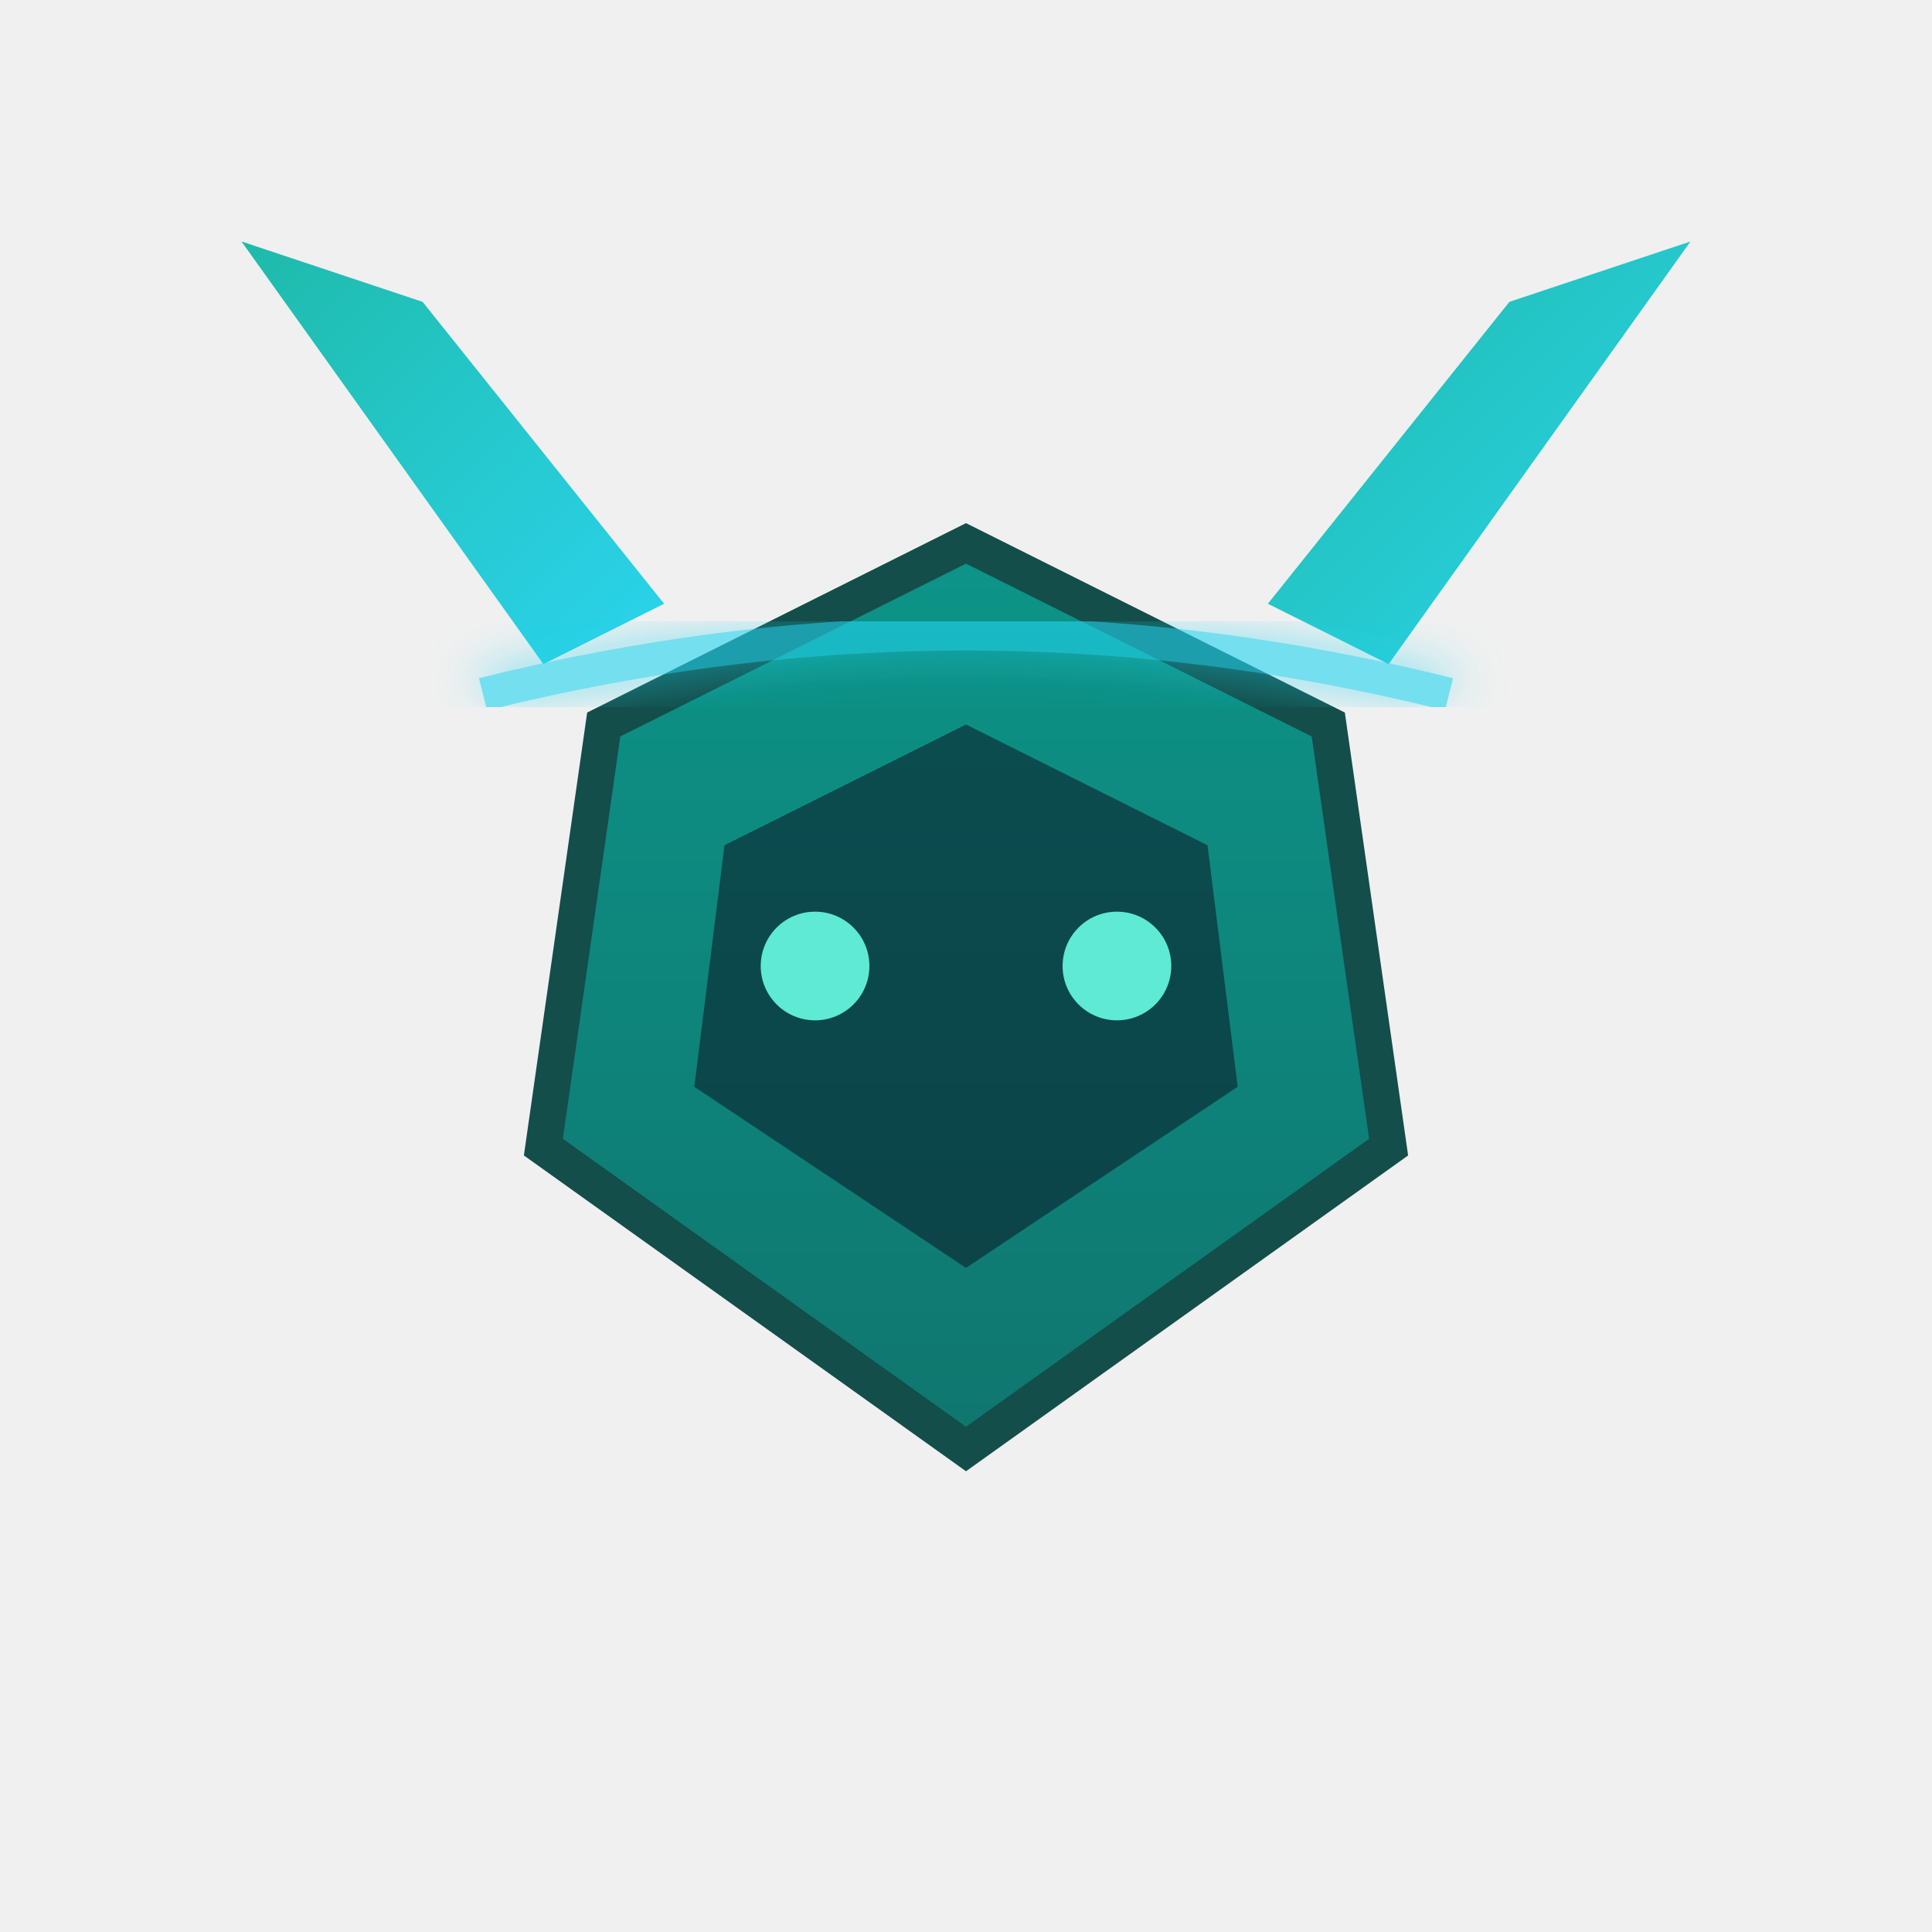
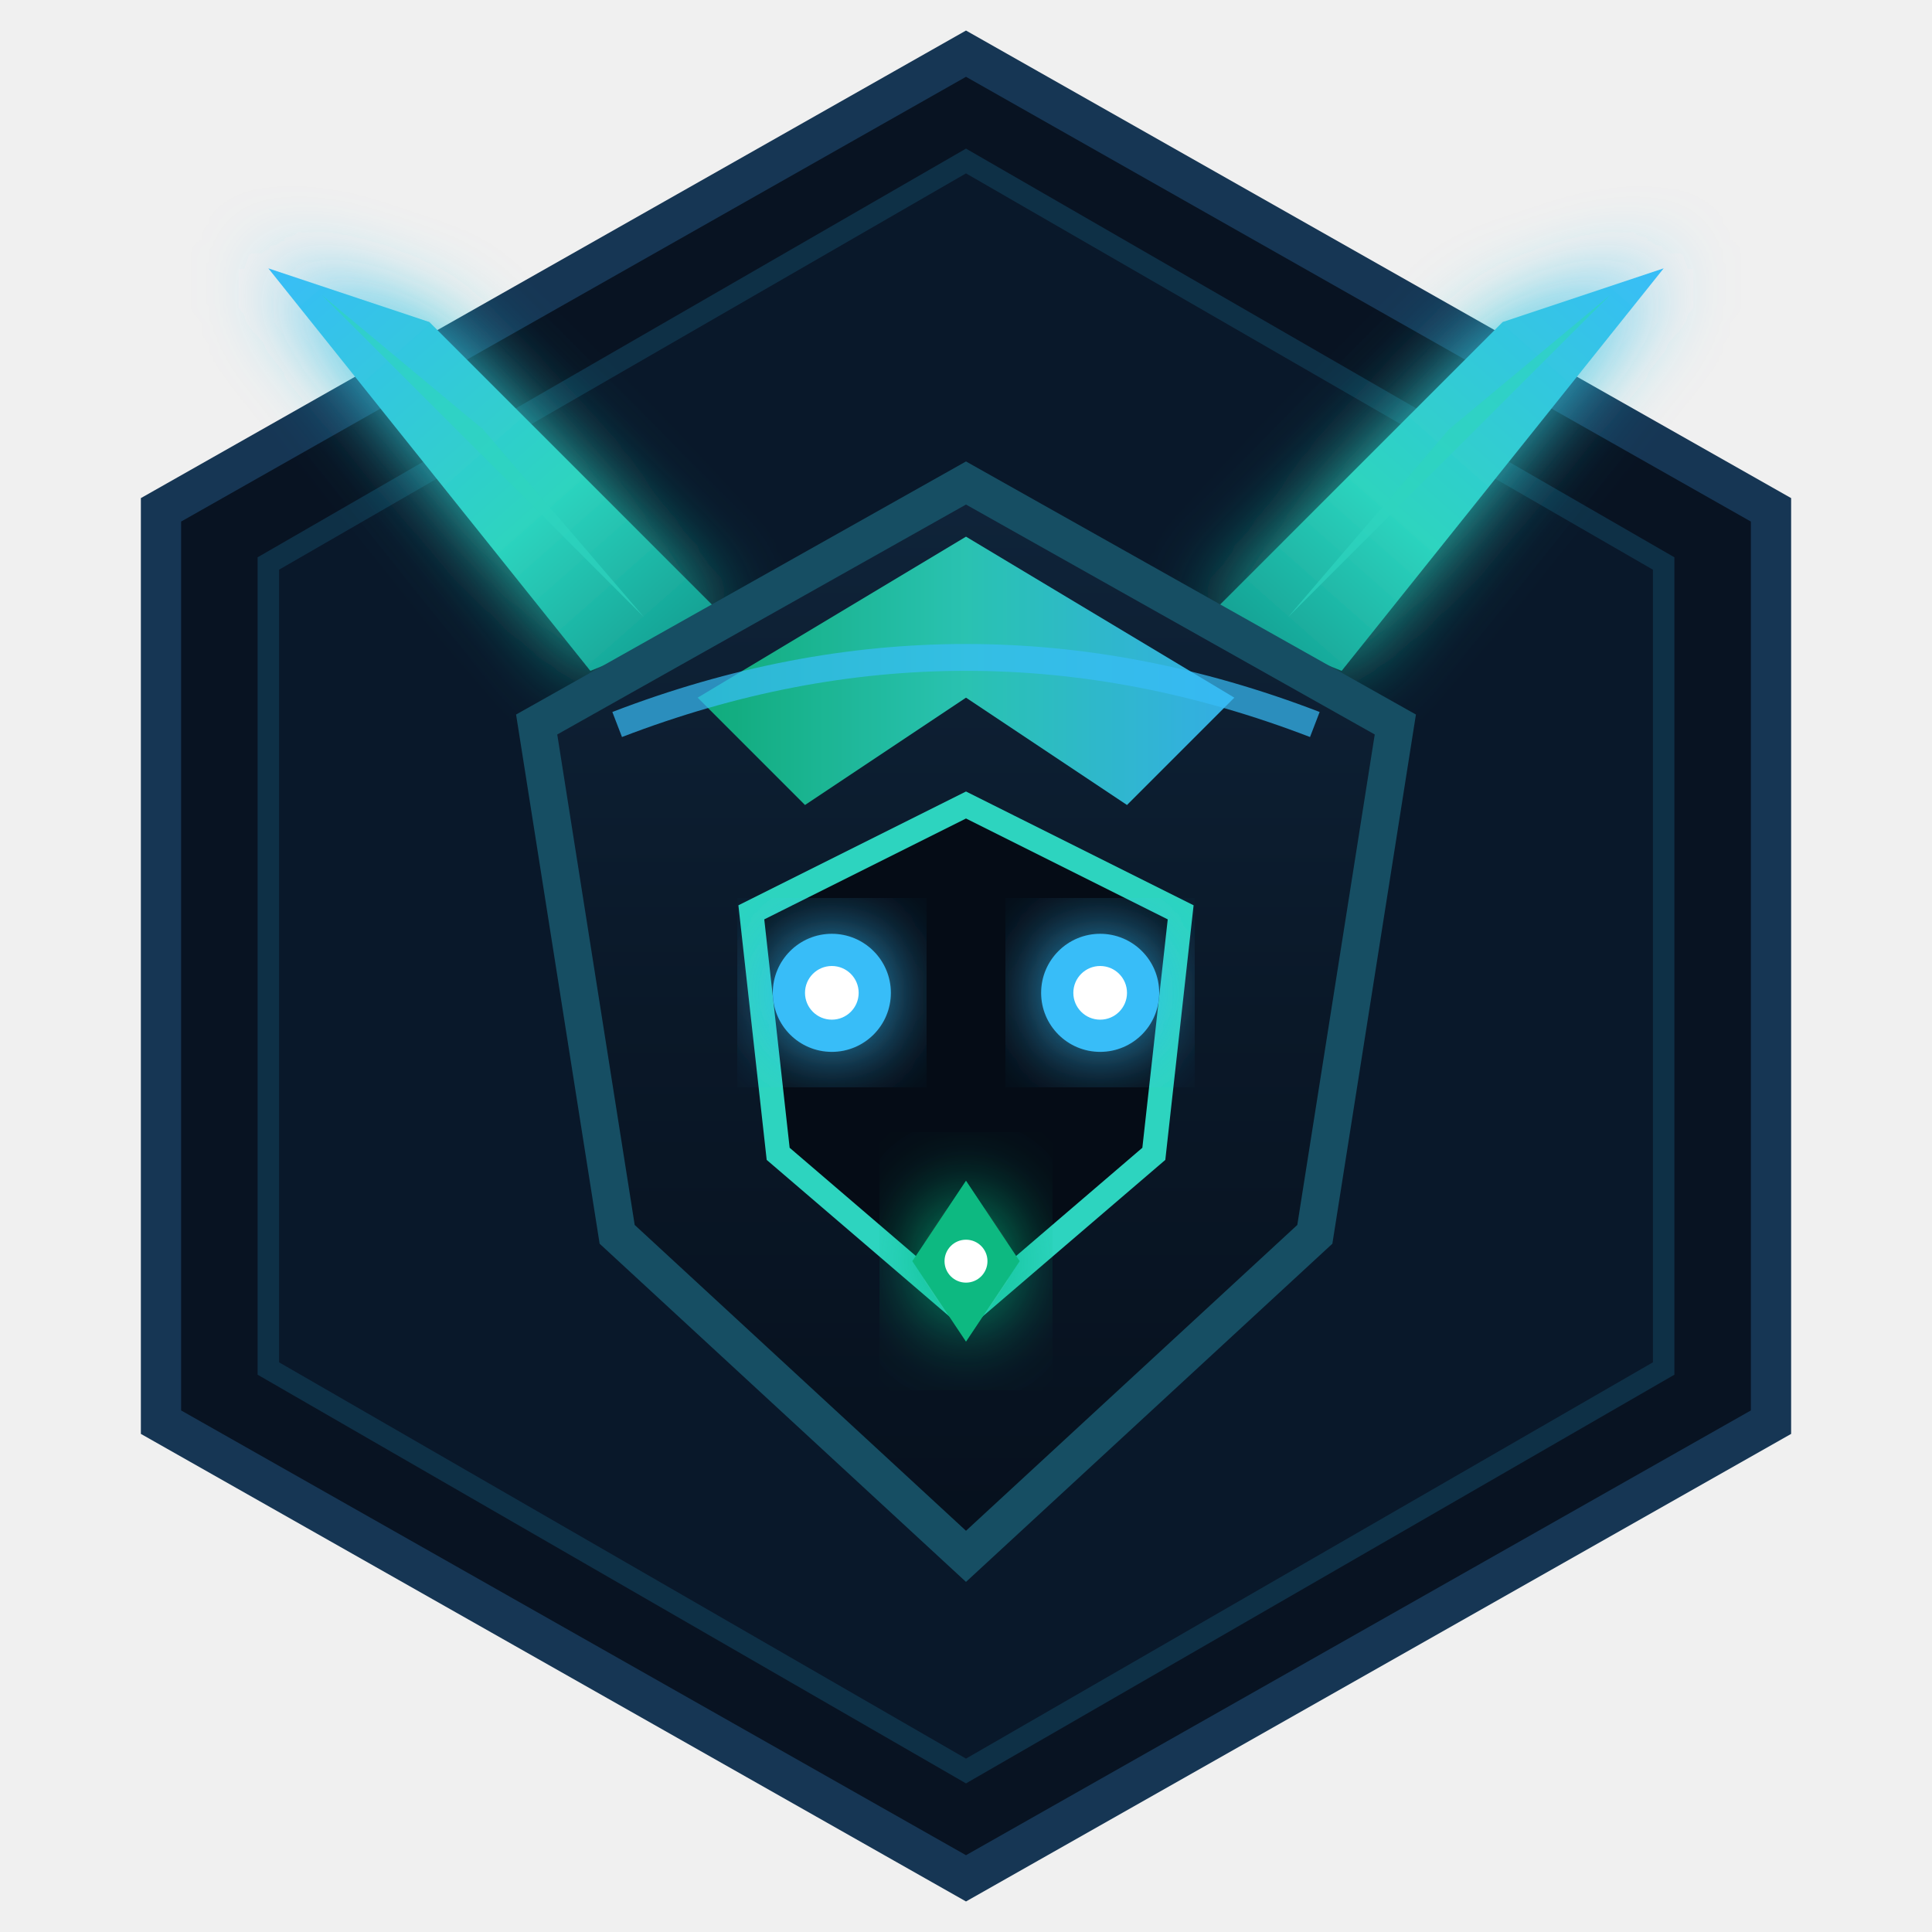
- <svg xmlns="http://www.w3.org/2000/svg" viewBox="0 0 64 64" width="64" height="64" role="img" aria-label="ZYNTHEOR Buffalo Edition Mark">
+ <svg xmlns="http://www.w3.org/2000/svg" viewBox="0 0 72 72" width="72" height="72" role="img" aria-label="ZYNTHEOR Buffalo Edition Mark">
  <defs>
-     <linearGradient id="horn" x1="0%" y1="0%" x2="100%" y2="100%">
-       <stop offset="0%" stop-color="#14B8A6" />
-       <stop offset="100%" stop-color="#22D3EE" />
+     <linearGradient id="horn-l" x1="0%" y1="0%" x2="100%" y2="100%">
+       <stop offset="0%" stop-color="#38BDF8" />
+       <stop offset="60%" stop-color="#2DD4BF" />
+       <stop offset="100%" stop-color="#0D9488" />
    </linearGradient>
-     <linearGradient id="body" x1="0%" y1="0%" x2="0%" y2="100%">
-       <stop offset="0%" stop-color="#0D9488" />
-       <stop offset="100%" stop-color="#0F766E" />
+     <linearGradient id="horn-r" x1="100%" y1="0%" x2="0%" y2="100%">
+       <stop offset="0%" stop-color="#38BDF8" />
+       <stop offset="60%" stop-color="#2DD4BF" />
+       <stop offset="100%" stop-color="#0D9488" />
    </linearGradient>
-     <filter id="soft" x="-20%" y="-20%" width="140%" height="140%">
-       <feGaussianBlur stdDeviation="0.8" result="b" />
+     <linearGradient id="face-plate" x1="0%" y1="0%" x2="0%" y2="100%">
+       <stop offset="0%" stop-color="#0F243A" />
+       <stop offset="50%" stop-color="#0A1828" />
+       <stop offset="100%" stop-color="#06101D" />
+     </linearGradient>
+     <linearGradient id="crest-grad" x1="0%" y1="0%" x2="100%" y2="0%">
+       <stop offset="0%" stop-color="#10B981" />
+       <stop offset="50%" stop-color="#2DD4BF" />
+       <stop offset="100%" stop-color="#38BDF8" />
+     </linearGradient>
+     <filter id="soft-glow" x="-30%" y="-30%" width="160%" height="160%">
+       <feGaussianBlur stdDeviation="1.5" result="b" />
      <feMerge>
        <feMergeNode in="b" />
        <feMergeNode in="SourceGraphic" />
      </feMerge>
    </filter>
  </defs>
-   <path d="M18 22 L8 8 L14 10 L22 20 Z" fill="url(#horn)" opacity="0.95" />
-   <path d="M46 22 L56 8 L50 10 L42 20 Z" fill="url(#horn)" opacity="0.95" />
-   <path d="M20 24             L32 18             L44 24             L46 38             L32 48             L18 38 Z" fill="url(#body)" stroke="#134E4A" stroke-width="1.2" />
-   <path d="M24 28             L32 24             L40 28             L41 36             L32 42             L23 36 Z" fill="#0A1624" opacity="0.55" />
-   <circle cx="27" cy="32" r="1.8" fill="#5EEAD4" />
-   <circle cx="37" cy="32" r="1.8" fill="#5EEAD4" />
-   <path d="M16 23 Q32 19 48 23" fill="none" stroke="#22D3EE" stroke-width="1.1" opacity="0.6" filter="url(#soft)" />
+   <polygon points="36,2 66,19 66,53 36,70 6,53 6,19" fill="#081322" stroke="#163654" stroke-width="1.5" />
+   <polygon points="36,6 62,21 62,51 36,66 10,51 10,21" fill="#0A1A2E" stroke="#13425E" stroke-width="0.8" opacity="0.6" />
+   <path d="M 22 25 L 10 10 L 16 12 L 27 23 Z" fill="url(#horn-l)" filter="url(#soft-glow)" />
+   <path d="M 12 11 L 18 16 L 24 23 Z" fill="#2DD4BF" opacity="0.7" />
+   <path d="M 50 25 L 62 10 L 56 12 L 45 23 Z" fill="url(#horn-r)" filter="url(#soft-glow)" />
+   <path d="M 60 11 L 54 16 L 48 23 Z" fill="#2DD4BF" opacity="0.7" />
+   <polygon points="36,18 52,27 49,46 36,58 23,46 20,27" fill="url(#face-plate)" stroke="#164E63" stroke-width="1.4" />
+   <polygon points="36,20 46,26 42,30 36,26 30,30 26,26" fill="url(#crest-grad)" opacity="0.9" />
+   <polygon points="36,30 44,34 43,43 36,49 29,43 28,34" fill="#050C16" stroke="#2DD4BF" stroke-width="0.9" />
+   <circle cx="31" cy="37" r="2.2" fill="#38BDF8" filter="url(#soft-glow)" />
+   <circle cx="41" cy="37" r="2.2" fill="#38BDF8" filter="url(#soft-glow)" />
+   <circle cx="31" cy="37" r="1" fill="#FFFFFF" />
+   <circle cx="41" cy="37" r="1" fill="#FFFFFF" />
+   <polygon points="36,44 38,47 36,50 34,47" fill="#10B981" filter="url(#soft-glow)" />
+   <circle cx="36" cy="47" r="0.8" fill="#FFFFFF" />
+   <path d="M 23 27 Q 36 22 49 27" fill="none" stroke="#38BDF8" stroke-width="1" opacity="0.7" />
</svg>
